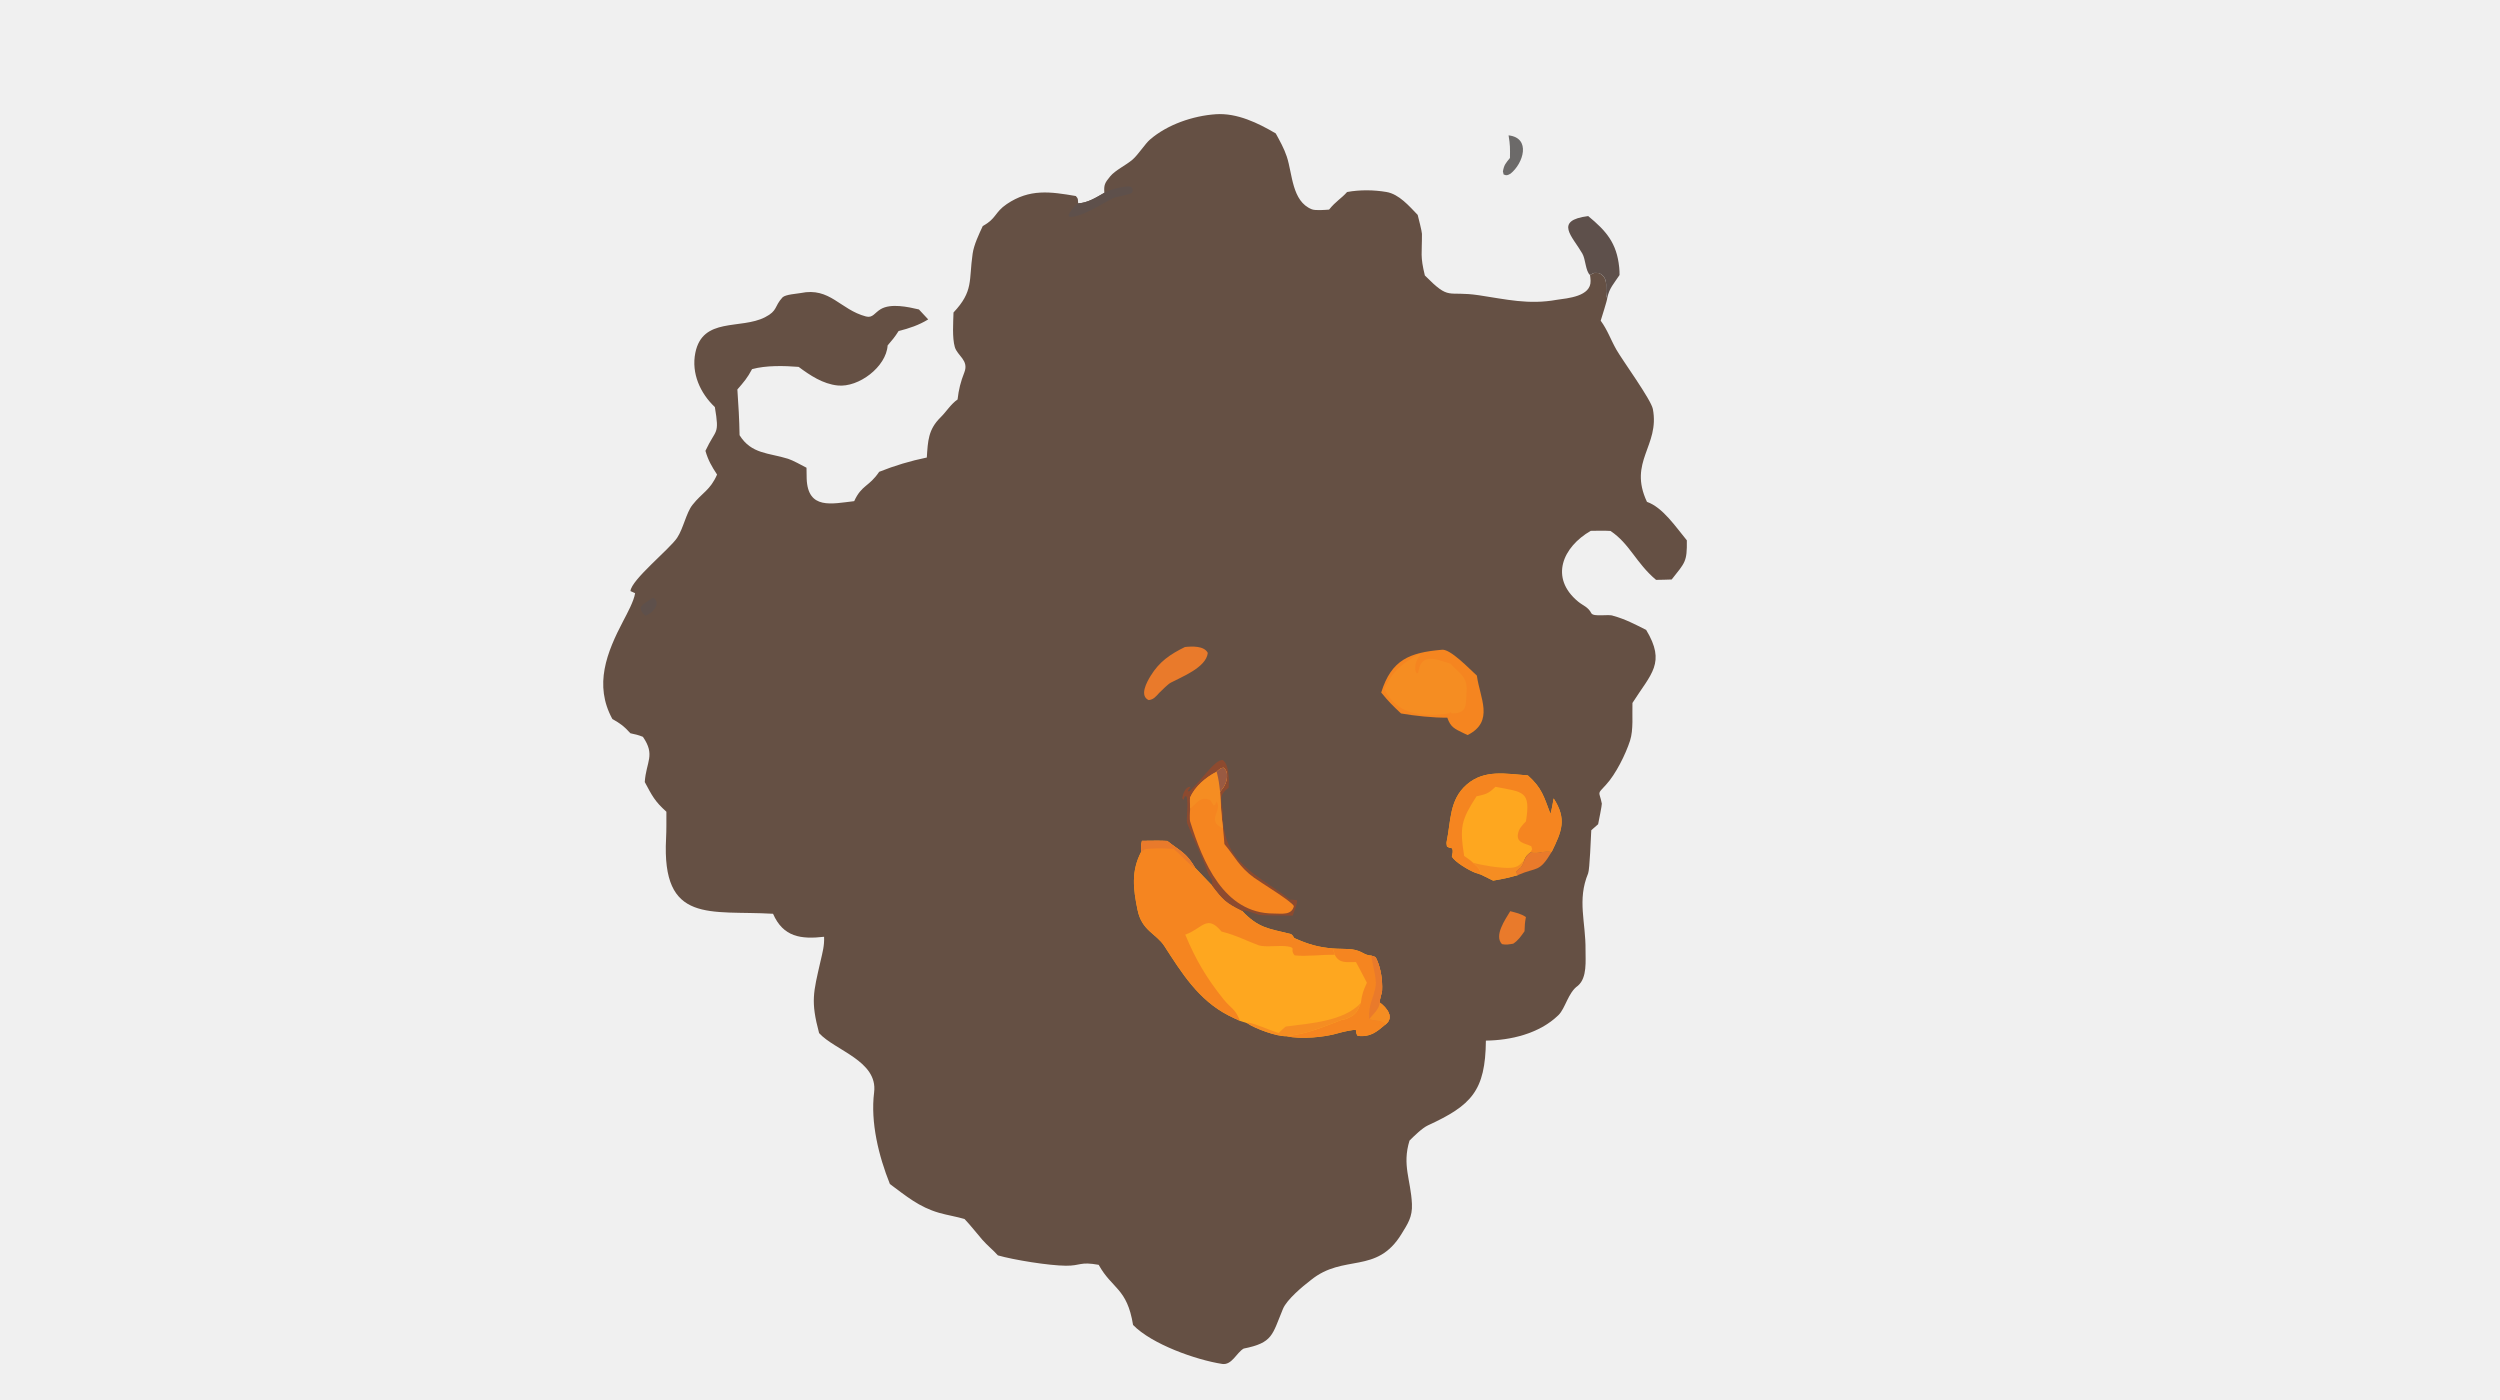
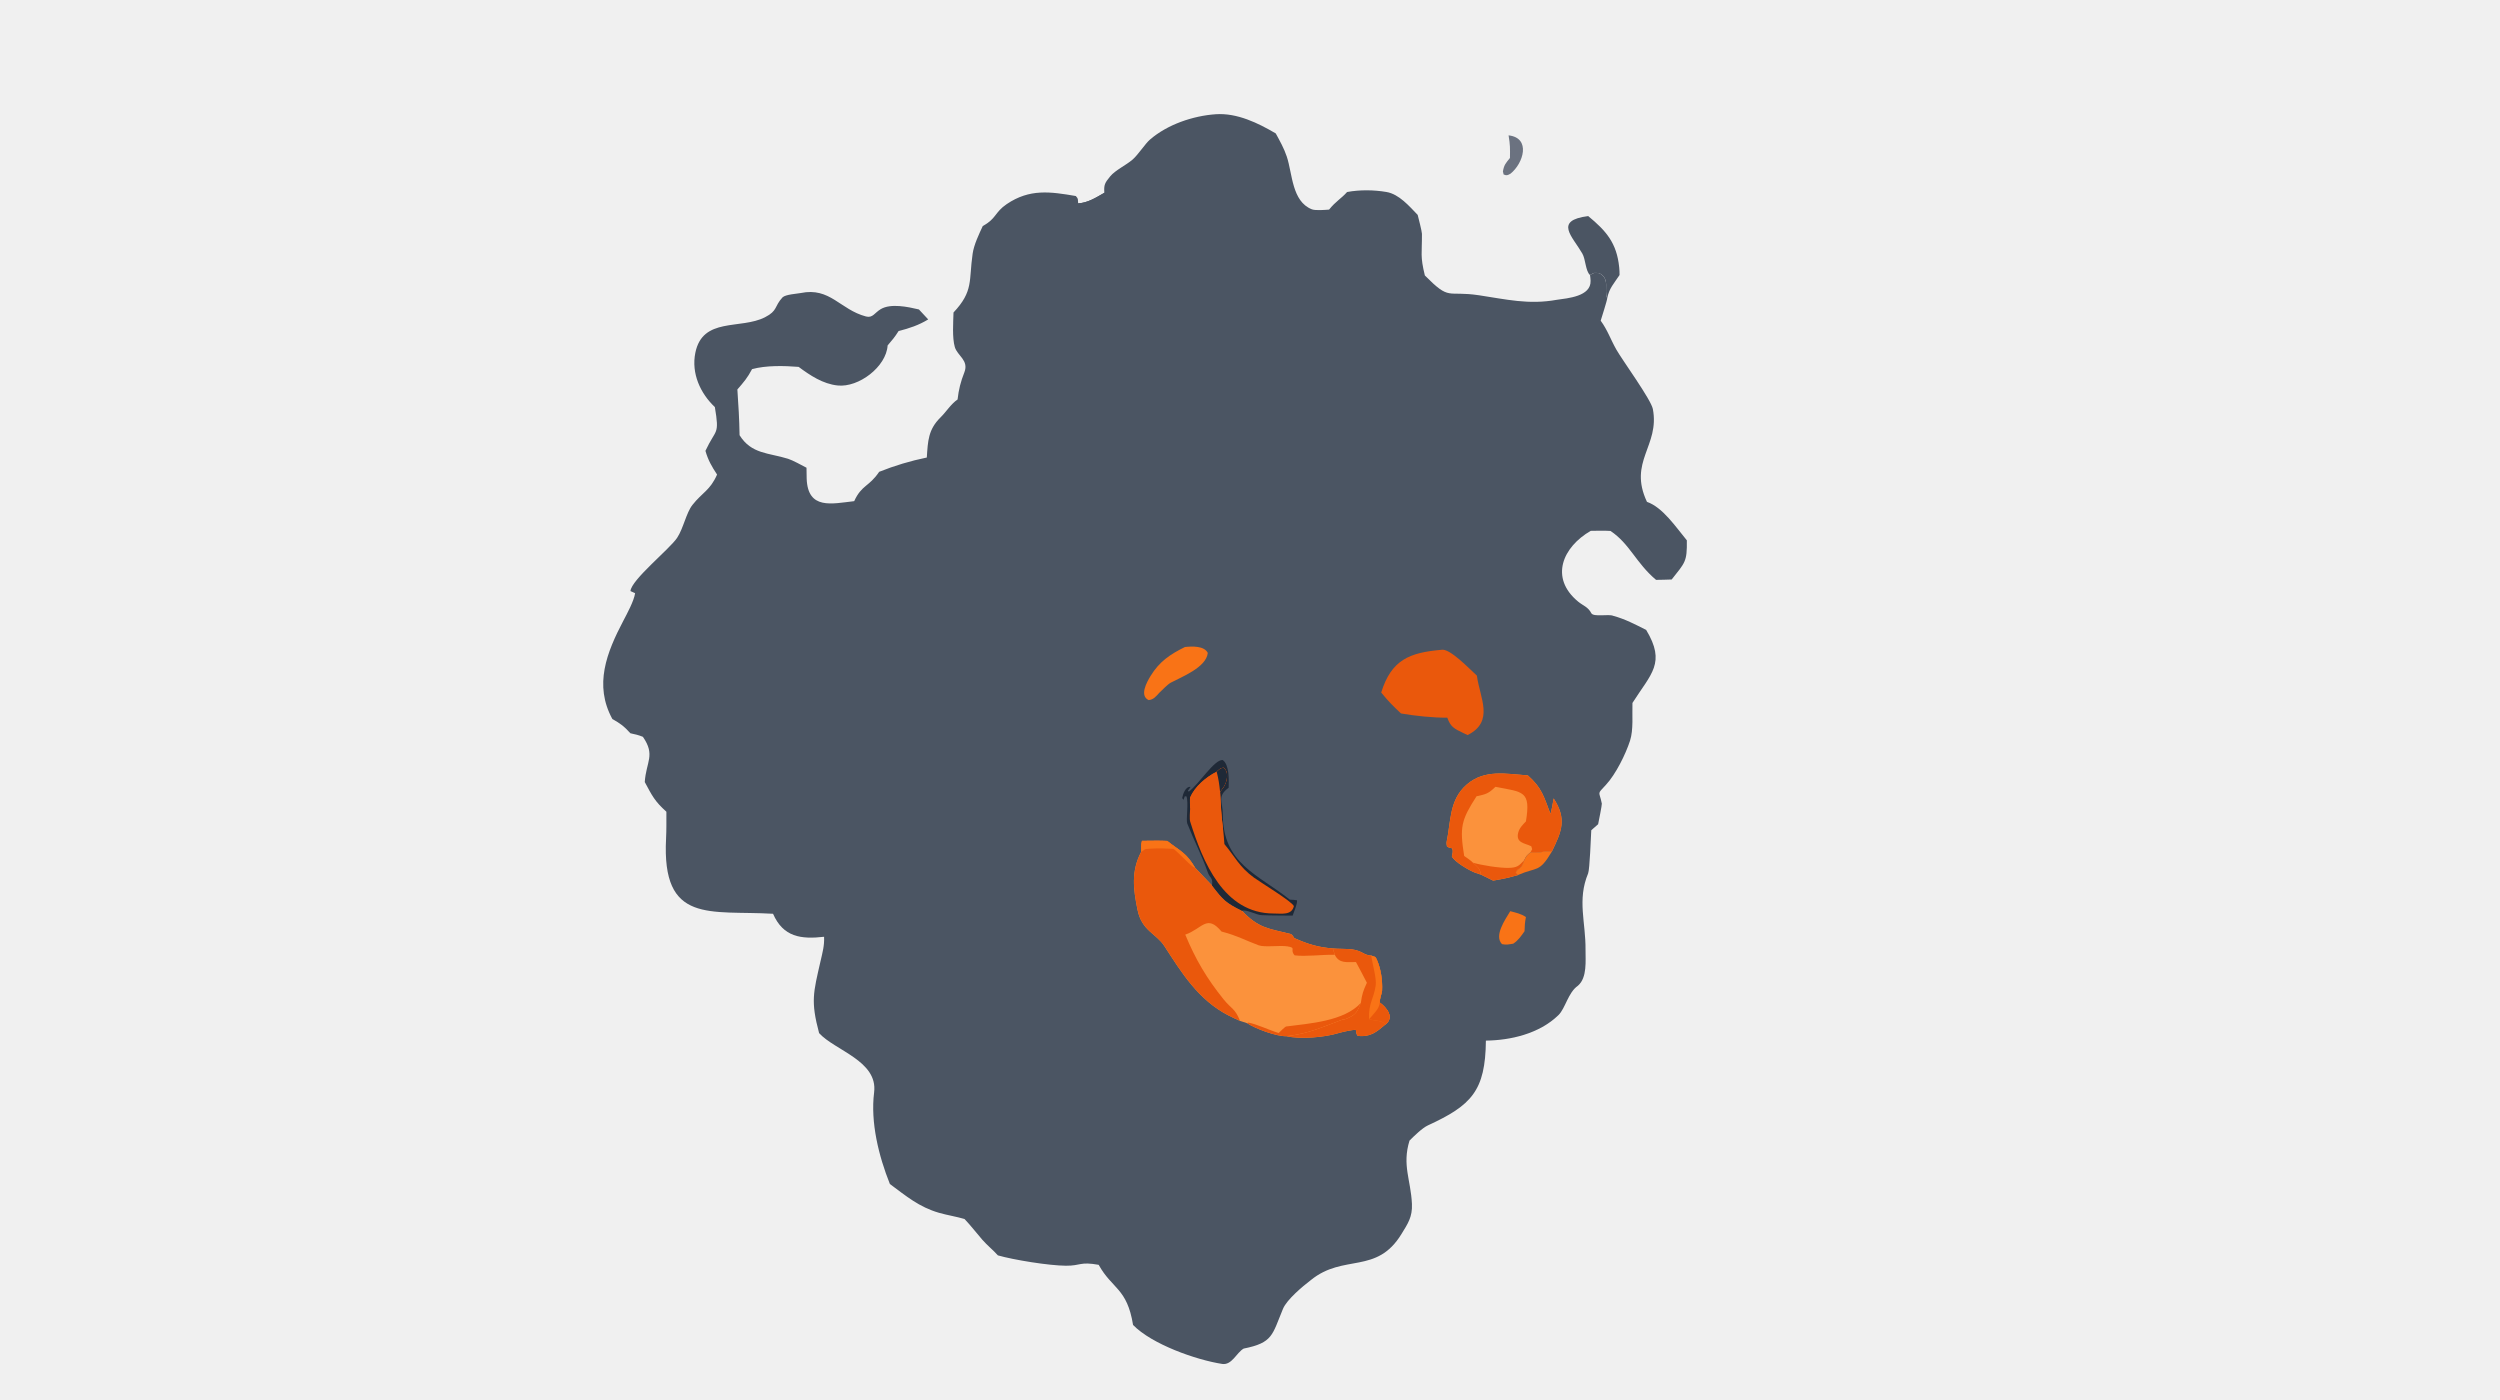
<svg xmlns="http://www.w3.org/2000/svg" width="1536" height="860" viewBox="0 0 1536 860" fill="none">
-   <g clip-path="url(#clip0_327_713)">
-     <path d="M678.51 118.447C678.174 113.652 678.706 112.458 682.13 108.321C685.284 104.51 691.962 101.441 695.918 97.987C699.334 95.002 703.583 88.323 706.52 85.78C717.269 76.47 733.02 71.152 746.966 70.186C760.065 69.278 773.01 75.62 783.818 81.975C786.293 86.497 788.903 91.109 790.605 96.223C794.13 106.808 793.673 123.688 805.995 128.599C808.185 129.471 814.125 128.965 816.585 128.779C820.853 123.502 824.003 122.09 827.648 117.975C835.41 116.533 844.073 116.628 851.85 117.961C859.605 119.292 865.8 126.634 871.028 132.031C871.53 133.996 873.638 142.235 873.645 143.69C873.713 155.998 872.468 157.078 875.43 169.238C891.143 185.107 888.578 178.407 908.715 181.414C925.208 183.877 939.173 187.352 956.468 184.205C963.188 183.221 977.595 182.17 977.25 172.518C977.205 171.334 977.093 170.154 976.913 168.984C980.033 167.233 978.81 167.653 982.53 167.81C989.573 171.38 985.26 178.2 987.465 183.264C987.503 184.338 984.015 195.173 983.468 197.03C987.803 202.997 989.49 208.467 993.09 214.8C996.825 221.386 1014.41 245.483 1015.52 251.314C1019.84 274.056 1000.23 283.525 1011.89 308.342C1021.64 311.74 1029.61 323.793 1036.39 331.973C1036.59 345.223 1035.35 345.547 1027.09 356.036C1023.98 356.197 1020.62 356.205 1017.48 356.273C1005.23 345.998 1001.25 333.995 989.475 326.213C985.598 325.955 981.278 326.102 977.355 326.147C960.21 336.019 951.803 354.951 969.638 369.661C972.63 372.128 975.705 372.857 977.678 376.716C978.983 379.278 988.388 377.128 991.073 378.341C998.468 380.333 1004.64 383.628 1011.39 387.003C1023.68 407.389 1014.48 413.78 1002.98 431.885C1002.72 438.999 1003.7 448.319 1001.47 455.163C998.768 463.484 992.693 475.726 986.7 482.192C980.918 488.427 982.59 485.725 984.165 493.747C984.308 494.498 982.185 504.908 981.893 506.403L977.678 510.1C977.453 514.126 976.725 534.251 975.743 536.601C968.91 553.063 974.34 566.51 974.153 583.69C974.085 590.074 975.278 600.637 969.503 605.604C963.398 609.8 961.86 619.461 957.458 623.736C945.63 635.216 927.9 639.177 912.93 639.35C912.63 670.285 904.065 679.119 877.298 691.441C873.885 693.013 868.838 697.94 866.003 700.788C861.36 715.869 866.798 724.821 867.495 739.681C867.885 747.813 864.765 752.106 861.105 758.112C845.745 783.334 825.548 770.071 805.35 786.514C800.265 790.39 790.635 798.465 788.273 804.126C781.56 820.254 782.16 824.962 764.1 828.569C759.72 831.088 756.855 838.916 750.908 838.001C734.675 835.489 707.59 825.832 696.152 814.053C692.475 791.267 683.292 792.062 675.031 777.104C663.291 775.012 664.188 777.726 654.891 777.659C644.387 777.584 622.966 774.112 613.109 771.308C610.32 768.144 606.522 765.152 603.441 761.591C599.748 757.317 596.497 753.051 592.631 748.983C588.221 747.601 581.899 746.585 576.972 745.163C564.681 741.617 556.763 734.881 546.748 727.461C539.884 710.303 534.738 689.568 537.054 671.176C539.493 651.803 512.898 645.406 503.249 634.737C498.04 615.122 499.661 610.097 504.172 590.387C505.373 585.142 506.558 580.992 506.318 575.558C492.12 577.17 481.218 575.748 474.956 561.422C436.306 559.144 406.423 568.127 409.239 515.064C409.506 510.034 409.407 503.805 409.431 498.731C402.282 492.32 400.655 488.909 396.143 480.489C396.967 467.948 402.835 464.035 395.003 452.706C392.002 451.515 390.477 451.196 387.311 450.517C383.285 446.089 381.459 444.732 376.241 441.774C364.778 420.804 372.768 400.846 382.987 381.378C385.312 376.947 389.541 369.156 390.207 364.451L387.351 363.16C387.873 356.214 411.373 337.429 416.013 330.456C419.874 324.651 421.599 315.099 425.44 310.226C431.549 302.476 436.265 301.363 440.568 291.57C437.257 286.534 435.086 282.8 433.417 277.008C439.949 262.996 442.156 267.791 439.208 250.099C430.245 241.652 424.694 229.384 427.194 216.856C431.639 194.588 455.089 202.606 470.041 194.905C477.982 190.815 475.515 188.42 480.798 182.687C482.637 180.869 489.891 180.469 491.942 180.043C510 176.285 516.147 190.246 532.06 194.441C536.222 195.538 537.354 192.164 541.115 189.939C547.359 186.246 557.844 188.542 564.575 190.12L570.29 196.249C564.45 199.805 558.713 201.72 552.093 203.392C549.779 207.098 548.155 208.974 545.358 212.236C544.513 225.371 527.575 238.198 514.658 236.841C505.554 235.884 497.82 230.692 490.68 225.413C481.761 224.697 470.679 224.44 462.068 226.792C459.159 232.28 457.083 234.613 453.041 239.29C453.735 249.34 454.221 257.338 454.389 267.388C461.65 279.054 472.289 278.155 484.211 281.882C486.904 282.725 492.809 285.934 495.513 287.371C495.512 289.623 495.548 291.876 495.622 294.127C496.348 313.369 511.121 309.468 524.821 307.91C529.422 297.824 533.895 299.199 540.159 289.887C549.633 286.085 559.431 283.144 569.433 281.099C570.103 271.026 570.249 263.949 577.875 256.438C581.475 252.892 584.177 248.286 588.331 245.44C589.017 239.36 590.223 234.558 592.503 228.762C595.429 221.326 588.16 218.579 586.62 213.164C584.989 207.432 585.667 198.124 585.834 191.994C598.233 178.794 595.17 172.567 597.581 155.909C598.392 150.3 601.416 144.036 603.828 138.847C612.229 134.328 611.055 130.47 618.538 125.402C632.664 115.837 645.327 117.764 660.981 120.436C662.635 122.372 662.14 121.963 662.412 124.94C668.376 124.605 673.419 121.371 678.51 118.447Z" fill="#655044" />
-     <path d="M678.509 118.447L678.825 118.285C682.786 116.282 689.698 114.337 694.1 114.557L695.588 115.309C696.026 117.612 696.183 116.736 695.25 118.73C691.754 120.073 685.85 120.827 683.899 121.765C678.369 124.422 663.145 134.433 656.842 133.153L656.441 131.927C657.595 130.029 660.479 125.823 662.412 124.941C668.375 124.606 673.418 121.371 678.509 118.447Z" fill="#5E504B" />
-     <path d="M701.627 516.636C706.416 516.618 712.438 516.444 717.122 516.682C725.555 523.259 728.807 523.891 734.31 533.201L744.642 544C751.628 553.097 753.06 554.548 763.043 559.578C773.183 570.2 778.913 570.394 792.728 573.781C794.055 574.105 794.498 575.388 795.218 576.36C803.85 580.226 809.948 581.991 818.873 582.731C826.028 583.355 831.585 582.183 837.323 585.479C838.89 586.379 840.623 587.06 842.445 587.11C844.965 588.037 844.988 587.521 845.903 589.58C848.43 595.27 849.443 602.312 849.158 608.48C849.053 610.647 847.65 613.067 847.77 616.019C851.955 619.114 856.95 625.039 851.175 629.469C845.745 634.031 841.89 637.401 834.105 636.404C833.198 635.039 833.243 634.38 833.04 632.778C831.233 632.55 824.318 634.133 822.278 634.758C813.908 637.317 798.953 638.666 790.358 636.635C784.47 636.89 771.233 632.017 766.373 628.721L761.873 627.23C759.48 626.181 757.118 625.065 754.785 623.886C736.243 614.346 725.976 597.602 715.398 581.263C710.377 573.507 701.562 571.958 698.916 559.065C696.252 546.089 694.912 535.345 701.127 523.381C701.054 520.401 700.998 519.597 701.627 516.636Z" fill="#FEA71F" />
-     <path d="M701.627 516.636C706.416 516.618 712.438 516.444 717.122 516.682C725.555 523.259 728.807 523.891 734.31 533.201L744.642 544C751.628 553.097 753.06 554.548 763.043 559.578C773.183 570.2 778.913 570.394 792.728 573.781C794.055 574.105 794.498 575.388 795.218 576.36C803.85 580.226 809.948 581.991 818.873 582.731L820.095 586.62L819.6 586.608C812.43 586.466 802.05 587.837 795.42 586.964C792.15 583.279 796.853 582.415 790.95 581.443C786.45 580.703 776.94 582.141 773.295 580.786C765.03 577.712 760.028 574.825 751.2 572.53L750.525 572.357C741.381 561.449 738.846 570.541 728.226 574.242C734.526 589.467 741.442 601.181 751.808 614.038C756.675 620.073 758.775 619.433 761.873 627.23C759.48 626.181 757.118 625.065 754.785 623.886C736.243 614.346 725.976 597.602 715.398 581.263C710.377 573.507 701.562 571.958 698.916 559.065C696.252 546.089 694.912 535.345 701.127 523.381C701.054 520.401 700.998 519.597 701.627 516.636Z" fill="#F58520" />
-     <path d="M701.627 516.636C706.416 516.618 712.438 516.444 717.122 516.682C725.555 523.259 728.807 523.891 734.31 533.201C732.205 532.918 724.911 524.529 721.008 521.533C716.225 521.245 711.759 521.122 706.979 521.404C701.569 521.724 704.401 521.79 701.127 523.381C701.054 520.401 700.998 519.597 701.627 516.636Z" fill="#E97A2B" />
-     <path d="M818.872 582.731C826.027 583.355 831.585 582.183 837.322 585.479C838.89 586.379 840.622 587.06 842.445 587.11C844.965 588.038 844.987 587.521 845.902 589.58C848.43 595.27 849.442 602.312 849.157 608.48C849.052 610.647 847.65 613.067 847.77 616.02C851.955 619.115 856.95 625.039 851.175 629.469C845.745 634.031 841.89 637.401 834.105 636.404C833.197 635.039 833.242 634.38 833.04 632.778C831.232 632.551 824.317 634.134 822.277 634.758C813.907 637.317 798.952 638.667 790.357 636.635L791.115 636.552C804.157 635.037 813.142 630.745 825.517 626.172L825.36 626.558C826.32 626.267 827.265 625.917 828.18 625.512C833.25 623.296 834.097 621.228 836.085 616.206C836.88 610.707 837.495 608.859 839.82 603.815C837.742 599.659 835.297 595.23 833.107 591.092C827.475 591.034 822.825 592.17 820.095 586.621L818.872 582.731Z" fill="#F58520" />
-     <path d="M842.446 587.11C844.966 588.038 844.988 587.521 845.903 589.58C848.431 595.27 849.443 602.312 849.158 608.481C849.053 610.648 847.651 613.067 847.771 616.02C851.956 619.115 856.951 625.04 851.176 629.469C849.308 626.838 845.401 627.379 841.666 626.313L841.178 626.169C840.728 616.224 843.908 614.25 845.243 605.426C845.851 601.456 843.263 592.285 842.446 587.11Z" fill="#E97A2B" />
-     <path d="M847.77 616.02C851.955 619.115 856.95 625.039 851.175 629.469C849.308 626.837 845.4 627.379 841.665 626.313L841.178 626.169C843.878 623.019 847.38 619.905 847.77 616.02Z" fill="#F58D22" />
-     <path d="M766.373 628.721L766.823 628.271C771.968 629.075 779.761 632.937 785.626 634.671C786.458 633.876 789.496 630.768 790.261 630.667C804.188 628.841 825.818 627.52 836.086 616.206C834.098 621.227 833.251 623.296 828.181 625.512C827.266 625.917 826.321 626.267 825.361 626.558L825.518 626.171C813.143 630.745 804.158 635.037 791.115 636.551L790.358 636.635C784.471 636.89 771.233 632.017 766.373 628.721Z" fill="#F58D22" />
-     <path d="M909.929 537.383C908.774 537.035 907.627 536.656 906.487 536.246C902.812 534.916 893.594 529.525 892.027 526.181C892.432 524.217 892.904 523.043 892.207 521.19C890.707 520.92 890.452 520.922 889.042 520.18C888.914 519.584 888.659 518.012 888.779 517.441C891.494 504.576 890.324 491.457 901.139 482.056C912.097 472.534 925.364 475.48 938.714 476.412C947.339 484.111 948.502 489.303 952.604 500.074C953.482 497.169 954.022 493.58 954.562 490.546C962.789 503.327 959.564 510.623 953.362 523.38C948.179 522.456 945.434 524.739 940.304 523.671C938.242 525.469 937.657 525.853 936.517 528.461C934.229 535.326 933.427 532.147 931.297 536.016L932.639 537.62C926.834 539.308 923.362 540.043 917.384 541.045L909.929 537.383Z" fill="#FEA71F" />
-     <path d="M909.929 537.383C908.774 537.035 907.627 536.656 906.487 536.246C902.812 534.916 893.594 529.525 892.027 526.181C892.432 524.217 892.904 523.043 892.207 521.19C890.707 520.92 890.452 520.922 889.042 520.18C888.914 519.584 888.659 518.012 888.779 517.441C891.494 504.576 890.324 491.457 901.139 482.056C912.097 472.534 925.364 475.48 938.714 476.412C947.339 484.111 948.502 489.303 952.604 500.074C953.482 497.169 954.022 493.58 954.562 490.546C962.789 503.327 959.564 510.623 953.362 523.38C948.179 522.456 945.434 524.739 940.304 523.671L941.369 521.738L940.822 519.964C937.034 517.988 931.139 518.058 932.789 511.573C933.509 508.734 935.587 506.709 937.537 504.663C940.642 485.701 935.797 486.751 918.802 483.422C914.429 487.655 913.154 487.893 907.169 489.248C897.712 503.962 896.759 508.161 899.587 525.892C900.982 526.89 904.027 528.907 904.987 530.039C908.197 533.148 909.007 533.058 909.929 537.383Z" fill="#F58520" />
-     <path d="M904.988 530.038C910.268 531.619 921.263 533.368 926.918 533.225C932.086 533.095 933.248 532.03 936.518 528.461C934.231 535.326 933.428 532.146 931.298 536.016L932.641 537.619C926.836 539.307 923.363 540.043 917.386 541.045L909.931 537.383C909.008 533.058 908.198 533.148 904.988 530.038Z" fill="#F58D22" />
-     <path d="M744.642 544.001C745.441 539.175 743.316 539.61 742.013 535.867C738.43 525.587 733.4 515.999 729.423 505.892C728.618 503.83 730.385 492.855 728.933 489.263L727.915 489.286L727.13 491.433L726.334 490.334C726.754 487.871 728.448 482.999 731.504 483.477L729.818 485.881L730.418 486.366C736.541 481.916 746.217 466.329 751.267 466.976C755.369 469.897 755.047 479.366 754.882 483.992C747.559 489.328 751.297 492.69 751.289 500.147C751.282 530.76 772.695 537.004 792.48 552.744C794.265 552.802 795.135 552.859 796.89 553.136C797.19 555.326 795.014 560.128 794.204 562.568C787.919 562.43 781.267 562.577 775.004 562.265C771.727 562.101 765.645 558.564 763.042 559.578C753.06 554.548 751.627 553.097 744.642 544.001Z" fill="#8D4A2F" />
-     <path d="M747.519 474.158C749.214 472.616 749.506 472.099 751.65 471.637C755.4 474.229 753.892 480.614 751.627 483.829C750.982 484.739 750.307 485.63 749.609 486.499C750.015 494.385 750.367 501.124 751.417 508.992C751.77 512.189 752.055 515.393 752.272 518.602C758.865 526.486 761.325 532.559 770.467 539.235C774.577 542.235 793.567 553.721 794.962 556.697C793.627 562.507 787.432 561.252 782.595 561.258C751.837 561.295 738.979 529.438 731.243 504.778C730.795 503.35 731.1 498.512 731.205 496.868C731.187 495.894 731 490.471 731.214 489.979C734.151 483.208 741.036 477.407 747.519 474.158Z" fill="#F58520" />
-     <path d="M747.52 474.158C749.215 472.616 749.507 472.099 751.651 471.637C755.401 474.229 753.893 480.614 751.628 483.829C750.983 484.739 750.308 485.63 749.61 486.499C750.016 494.385 750.368 501.124 751.418 508.992C740.611 503.845 751.366 498.22 747.466 492.423L746.548 494.541L745.523 494.768L743.72 491.675C737.531 488.702 735.278 493.633 731.206 496.868C731.188 495.894 731.001 490.471 731.215 489.979C734.153 483.208 741.037 477.407 747.52 474.158Z" fill="#F58D22" />
-     <path d="M747.52 474.158C749.215 472.616 749.506 472.099 751.65 471.637C755.4 474.229 753.892 480.614 751.627 483.829C750.982 484.739 750.307 485.63 749.609 486.499C749.068 481.586 748.77 479.015 747.52 474.158Z" fill="#995A42" />
-     <path d="M885.532 399.248C890.707 398.012 903.225 411.424 907.395 415.102C909.202 428.837 918.352 443.242 901.695 451.626C900.87 451.249 900.052 450.863 899.242 450.47C893.58 447.721 891.24 446.772 889.215 440.919C881.137 441.098 868.755 439.768 860.79 438.349C855.63 433.527 853.05 430.945 848.617 425.488C854.88 405.24 866.175 400.976 885.532 399.248Z" fill="#F58520" />
-     <path d="M871.815 401.779C872.34 402.036 872.04 401.831 872.55 402.587C870.097 404.984 868.29 410.861 870.442 413.764L871.267 413.402C871.515 412.306 871.785 411.217 872.085 410.135C874.71 400.958 884.497 405.905 891.262 407.82C896.767 413.938 901.702 415.682 901.057 424.789C900.487 432.885 901.815 438.462 891.945 438.294C891.45 437.711 891.39 437.819 890.625 437.45L890.857 438.222C874.995 440.691 858.187 439.613 850.59 423.366C855.27 412.371 861.87 407.394 871.815 401.779Z" fill="#F58D22" />
-     <path d="M728.026 397.523C732.353 397.063 739.873 396.694 742.066 401.161C741.096 410.154 725.885 415.904 719.258 419.462C717.582 420.362 713.731 424.208 712.229 425.697C710.152 427.969 708.746 429.832 705.724 430.139C699.961 427.474 704.572 419.136 706.882 415.359C712.321 406.462 718.846 402.06 728.026 397.523Z" fill="#E97A2B" />
-     <path d="M927.893 559.834C931.366 560.76 934.568 561.379 937.523 563.448C936.856 566.91 936.788 568.603 936.676 572.153C934.508 575.227 932.903 577.648 929.746 579.798C927.046 580.227 925.523 580.627 922.831 580.08C917.791 574.941 924.758 565.075 927.893 559.834Z" fill="#E97A2B" />
-     <path d="M940.304 523.671C945.434 524.738 948.179 522.456 953.362 523.38C945.554 536.508 944.444 532.443 932.639 537.62L931.297 536.016C933.427 532.146 934.229 535.326 936.517 528.461C937.657 525.853 938.242 525.469 940.304 523.671Z" fill="#E97A2B" />
-     <path d="M401.161 367.175C406.56 370.169 401.441 376.549 396.539 378.341C394.775 376.671 393.786 375.662 393.547 373.329C394.691 370.993 398.553 369.13 401.161 367.175Z" fill="#5E504B" />
-     <path d="M976.913 168.984C974.108 166.523 974.251 159.388 972.181 155.782C966.106 145.194 954.496 135.491 975.788 132.754C986.753 141.796 993.361 149.233 994.846 164.342C995.003 165.885 995.071 167.434 995.048 168.984C991.628 174.194 988.666 177.077 987.466 183.264C985.261 178.2 989.573 171.38 982.531 167.81C978.811 167.653 980.033 167.233 976.913 168.984Z" fill="#5E504B" />
-     <path d="M926.865 83.16C940.808 84.741 935.978 100.447 928.02 106.731C926.153 107.746 925.643 108.008 923.82 107.178L923.393 105.322C924.098 101.253 925.073 100.344 927.713 97.066C927.803 91.271 927.848 88.929 926.865 83.16Z" fill="#6C6A69" />
+   <g>
+     <g clip-path="url(#clip-e14)">
+       <path d="M678.51 118.447C678.174 113.652 678.706 112.458 682.13 108.321C685.284 104.51 691.962 101.441 695.918 97.987C699.334 95.002 703.583 88.323 706.52 85.78C717.269 76.47 733.02 71.152 746.966 70.186C760.065 69.278 773.01 75.62 783.818 81.975C786.293 86.497 788.903 91.109 790.605 96.223C794.13 106.808 793.673 123.688 805.995 128.599C808.185 129.471 814.125 128.965 816.585 128.779C820.853 123.502 824.003 122.09 827.648 117.975C835.41 116.533 844.073 116.628 851.85 117.961C859.605 119.292 865.8 126.634 871.028 132.031C871.53 133.996 873.638 142.235 873.645 143.69C873.713 155.998 872.468 157.078 875.43 169.238C891.143 185.107 888.578 178.407 908.715 181.414C925.208 183.877 939.173 187.352 956.468 184.205C963.188 183.221 977.595 182.17 977.25 172.518C977.205 171.334 977.093 170.154 976.913 168.984C980.033 167.233 978.81 167.653 982.53 167.81C989.573 171.38 985.26 178.2 987.465 183.264C987.503 184.338 984.015 195.173 983.468 197.03C987.803 202.997 989.49 208.467 993.09 214.8C996.825 221.386 1014.41 245.483 1015.52 251.314C1019.84 274.056 1000.23 283.525 1011.89 308.342C1021.64 311.74 1029.61 323.793 1036.39 331.973C1036.59 345.223 1035.35 345.547 1027.09 356.036C1023.98 356.197 1020.62 356.205 1017.48 356.273C1005.23 345.998 1001.25 333.995 989.475 326.213C985.598 325.955 981.278 326.102 977.355 326.147C960.21 336.019 951.803 354.951 969.638 369.661C972.63 372.128 975.705 372.857 977.678 376.716C978.983 379.278 988.388 377.128 991.073 378.341C998.468 380.333 1004.64 383.628 1011.39 387.003C1023.68 407.389 1014.48 413.78 1002.98 431.885C1002.72 438.999 1003.7 448.319 1001.47 455.163C998.768 463.484 992.693 475.726 986.7 482.192C980.918 488.427 982.59 485.725 984.165 493.747C984.308 494.498 982.185 504.908 981.893 506.403L977.678 510.1C977.453 514.126 976.725 534.251 975.743 536.601C968.91 553.063 974.34 566.51 974.153 583.69C974.085 590.074 975.278 600.637 969.503 605.604C963.398 609.8 961.86 619.461 957.458 623.736C945.63 635.216 927.9 639.177 912.93 639.35C912.63 670.285 904.065 679.119 877.298 691.441C873.885 693.013 868.838 697.94 866.003 700.788C861.36 715.869 866.798 724.821 867.495 739.681C867.885 747.813 864.765 752.106 861.105 758.112C845.745 783.334 825.548 770.071 805.35 786.514C800.265 790.39 790.635 798.465 788.273 804.126C781.56 820.254 782.16 824.962 764.1 828.569C759.72 831.088 756.855 838.916 750.908 838.001C734.675 835.489 707.59 825.832 696.152 814.053C692.475 791.267 683.292 792.062 675.031 777.104C663.291 775.012 664.188 777.726 654.891 777.659C644.387 777.584 622.966 774.112 613.109 771.308C610.32 768.144 606.522 765.152 603.441 761.591C599.748 757.317 596.497 753.051 592.631 748.983C588.221 747.601 581.899 746.585 576.972 745.163C564.681 741.617 556.763 734.881 546.748 727.461C539.884 710.303 534.738 689.568 537.054 671.176C539.493 651.803 512.898 645.406 503.249 634.737C498.04 615.122 499.661 610.097 504.172 590.387C505.373 585.142 506.558 580.992 506.318 575.558C492.12 577.17 481.218 575.748 474.956 561.422C436.306 559.144 406.423 568.127 409.239 515.064C409.506 510.034 409.407 503.805 409.431 498.731C402.282 492.32 400.655 488.909 396.143 480.489C396.967 467.948 402.835 464.035 395.003 452.706C392.002 451.515 390.477 451.196 387.311 450.517C383.285 446.089 381.459 444.732 376.241 441.774C364.778 420.804 372.768 400.846 382.987 381.378C385.312 376.947 389.541 369.156 390.207 364.451L387.351 363.16C387.873 356.214 411.373 337.429 416.013 330.456C419.874 324.651 421.599 315.099 425.44 310.226C431.549 302.476 436.265 301.363 440.568 291.57C437.257 286.534 435.086 282.8 433.417 277.008C439.949 262.996 442.156 267.791 439.208 250.099C430.245 241.652 424.694 229.384 427.194 216.856C431.639 194.588 455.089 202.606 470.041 194.905C477.982 190.815 475.515 188.42 480.798 182.687C482.637 180.869 489.891 180.469 491.942 180.043C510 176.285 516.147 190.246 532.06 194.441C536.222 195.538 537.354 192.164 541.115 189.939C547.359 186.246 557.844 188.542 564.575 190.12L570.29 196.249C564.45 199.805 558.713 201.72 552.093 203.392C549.779 207.098 548.155 208.974 545.358 212.236C544.513 225.371 527.575 238.198 514.658 236.841C505.554 235.884 497.82 230.692 490.68 225.413C481.761 224.697 470.679 224.44 462.068 226.792C459.159 232.28 457.083 234.613 453.041 239.29C453.735 249.34 454.221 257.338 454.389 267.388C461.65 279.054 472.289 278.155 484.211 281.882C486.904 282.725 492.809 285.934 495.513 287.371C495.512 289.623 495.548 291.876 495.622 294.127C496.348 313.369 511.121 309.468 524.821 307.91C529.422 297.824 533.895 299.199 540.159 289.887C549.633 286.085 559.431 283.144 569.433 281.099C570.103 271.026 570.249 263.949 577.875 256.438C581.475 252.892 584.177 248.286 588.331 245.44C589.017 239.36 590.223 234.558 592.503 228.762C595.429 221.326 588.16 218.579 586.62 213.164C584.989 207.432 585.667 198.124 585.834 191.994C598.233 178.794 595.17 172.567 597.581 155.909C598.392 150.3 601.416 144.036 603.828 138.847C612.229 134.328 611.055 130.47 618.538 125.402C632.664 115.837 645.327 117.764 660.981 120.436C662.635 122.372 662.14 121.963 662.412 124.94C668.376 124.605 673.419 121.371 678.51 118.447Z" fill="#4B5563" />
+       <path d="M678.509 118.447L678.825 118.285C682.786 116.282 689.698 114.337 694.1 114.557L695.588 115.309C696.026 117.612 696.183 116.736 695.25 118.73C691.754 120.073 685.85 120.827 683.899 121.765C678.369 124.422 663.145 134.433 656.842 133.153L656.441 131.927C657.595 130.029 660.479 125.823 662.412 124.941C668.375 124.606 673.418 121.371 678.509 118.447Z" fill="#4B5563" />
+       <path d="M701.627 516.636C706.416 516.618 712.438 516.444 717.122 516.682C725.555 523.259 728.807 523.891 734.31 533.201L744.642 544C751.628 553.097 753.06 554.548 763.043 559.578C773.183 570.2 778.913 570.394 792.728 573.781C794.055 574.105 794.498 575.388 795.218 576.36C803.85 580.226 809.948 581.991 818.873 582.731C826.028 583.355 831.585 582.183 837.323 585.479C838.89 586.379 840.623 587.06 842.445 587.11C844.965 588.037 844.988 587.521 845.903 589.58C848.43 595.27 849.443 602.312 849.158 608.48C849.053 610.647 847.65 613.067 847.77 616.019C851.955 619.114 856.95 625.039 851.175 629.469C845.745 634.031 841.89 637.401 834.105 636.404C833.198 635.039 833.243 634.38 833.04 632.778C831.233 632.55 824.318 634.133 822.278 634.758C813.908 637.317 798.953 638.666 790.358 636.635C784.47 636.89 771.233 632.017 766.373 628.721L761.873 627.23C759.48 626.181 757.118 625.065 754.785 623.886C736.243 614.346 725.976 597.602 715.398 581.263C710.377 573.507 701.562 571.958 698.916 559.065C696.252 546.089 694.912 535.345 701.127 523.381C701.054 520.401 700.998 519.597 701.627 516.636Z" fill="#FB923C" />
+       <path d="M701.627 516.636C706.416 516.618 712.438 516.444 717.122 516.682C725.555 523.259 728.807 523.891 734.31 533.201L744.642 544C751.628 553.097 753.06 554.548 763.043 559.578C773.183 570.2 778.913 570.394 792.728 573.781C794.055 574.105 794.498 575.388 795.218 576.36C803.85 580.226 809.948 581.991 818.873 582.731L820.095 586.62L819.6 586.608C812.43 586.466 802.05 587.837 795.42 586.964C792.15 583.279 796.853 582.415 790.95 581.443C786.45 580.703 776.94 582.141 773.295 580.786C765.03 577.712 760.028 574.825 751.2 572.53L750.525 572.357C741.381 561.449 738.846 570.541 728.226 574.242C734.526 589.467 741.442 601.181 751.808 614.038C756.675 620.073 758.775 619.433 761.873 627.23C759.48 626.181 757.118 625.065 754.785 623.886C736.243 614.346 725.976 597.602 715.398 581.263C710.377 573.507 701.562 571.958 698.916 559.065C696.252 546.089 694.912 535.345 701.127 523.381C701.054 520.401 700.998 519.597 701.627 516.636Z" fill="#EA580C" />
+       <path d="M701.627 516.636C706.416 516.618 712.438 516.444 717.122 516.682C725.555 523.259 728.807 523.891 734.31 533.201C732.205 532.918 724.911 524.529 721.008 521.533C716.225 521.245 711.759 521.122 706.979 521.404C701.569 521.724 704.401 521.79 701.127 523.381C701.054 520.401 700.998 519.597 701.627 516.636Z" fill="#F97316" />
+       <path d="M818.872 582.731C826.027 583.355 831.585 582.183 837.322 585.479C838.89 586.379 840.622 587.06 842.445 587.11C844.965 588.038 844.987 587.521 845.902 589.58C848.43 595.27 849.442 602.312 849.157 608.48C849.052 610.647 847.65 613.067 847.77 616.02C851.955 619.115 856.95 625.039 851.175 629.469C845.745 634.031 841.89 637.401 834.105 636.404C833.197 635.039 833.242 634.38 833.04 632.778C831.232 632.551 824.317 634.134 822.277 634.758C813.907 637.317 798.952 638.667 790.357 636.635L791.115 636.552C804.157 635.037 813.142 630.745 825.517 626.172L825.36 626.558C826.32 626.267 827.265 625.917 828.18 625.512C833.25 623.296 834.097 621.228 836.085 616.206C836.88 610.707 837.495 608.859 839.82 603.815C837.742 599.659 835.297 595.23 833.107 591.092C827.475 591.034 822.825 592.17 820.095 586.621L818.872 582.731Z" fill="#EA580C" />
+       <path d="M842.446 587.11C844.966 588.038 844.988 587.521 845.903 589.58C848.431 595.27 849.443 602.312 849.158 608.481C849.053 610.648 847.651 613.067 847.771 616.02C851.956 619.115 856.951 625.04 851.176 629.469C849.308 626.838 845.401 627.379 841.666 626.313L841.178 626.169C840.728 616.224 843.908 614.25 845.243 605.426C845.851 601.456 843.263 592.285 842.446 587.11Z" fill="#F97316" />
+       <path d="M847.77 616.02C851.955 619.115 856.95 625.039 851.175 629.469C849.308 626.837 845.4 627.379 841.665 626.313L841.178 626.169C843.878 623.019 847.38 619.905 847.77 616.02Z" fill="#EA580C" />
+       <path d="M766.373 628.721L766.823 628.271C771.968 629.075 779.761 632.937 785.626 634.671C786.458 633.876 789.496 630.768 790.261 630.667C804.188 628.841 825.818 627.52 836.086 616.206C834.098 621.227 833.251 623.296 828.181 625.512C827.266 625.917 826.321 626.267 825.361 626.558L825.518 626.171C813.143 630.745 804.158 635.037 791.115 636.551L790.358 636.635C784.471 636.89 771.233 632.017 766.373 628.721Z" fill="#EA580C" />
+       <path d="M909.929 537.383C908.774 537.035 907.627 536.656 906.487 536.246C902.812 534.916 893.594 529.525 892.027 526.181C892.432 524.217 892.904 523.043 892.207 521.19C890.707 520.92 890.452 520.922 889.042 520.18C888.914 519.584 888.659 518.012 888.779 517.441C891.494 504.576 890.324 491.457 901.139 482.056C912.097 472.534 925.364 475.48 938.714 476.412C947.339 484.111 948.502 489.303 952.604 500.074C953.482 497.169 954.022 493.58 954.562 490.546C962.789 503.327 959.564 510.623 953.362 523.38C948.179 522.456 945.434 524.739 940.304 523.671C938.242 525.469 937.657 525.853 936.517 528.461C934.229 535.326 933.427 532.147 931.297 536.016L932.639 537.62C926.834 539.308 923.362 540.043 917.384 541.045L909.929 537.383Z" fill="#FB923C" />
+       <path d="M909.929 537.383C908.774 537.035 907.627 536.656 906.487 536.246C902.812 534.916 893.594 529.525 892.027 526.181C892.432 524.217 892.904 523.043 892.207 521.19C890.707 520.92 890.452 520.922 889.042 520.18C888.914 519.584 888.659 518.012 888.779 517.441C891.494 504.576 890.324 491.457 901.139 482.056C912.097 472.534 925.364 475.48 938.714 476.412C947.339 484.111 948.502 489.303 952.604 500.074C953.482 497.169 954.022 493.58 954.562 490.546C962.789 503.327 959.564 510.623 953.362 523.38C948.179 522.456 945.434 524.739 940.304 523.671L941.369 521.738L940.822 519.964C937.034 517.988 931.139 518.058 932.789 511.573C933.509 508.734 935.587 506.709 937.537 504.663C940.642 485.701 935.797 486.751 918.802 483.422C914.429 487.655 913.154 487.893 907.169 489.248C897.712 503.962 896.759 508.161 899.587 525.892C900.982 526.89 904.027 528.907 904.987 530.039C908.197 533.148 909.007 533.058 909.929 537.383Z" fill="#EA580C" />
+       <path d="M904.988 530.038C910.268 531.619 921.263 533.368 926.918 533.225C932.086 533.095 933.248 532.03 936.518 528.461C934.231 535.326 933.428 532.146 931.298 536.016L932.641 537.619C926.836 539.307 923.363 540.043 917.386 541.045L909.931 537.383C909.008 533.058 908.198 533.148 904.988 530.038Z" fill="#EA580C" />
+       <path d="M744.642 544.001C745.441 539.175 743.316 539.61 742.013 535.867C738.43 525.587 733.4 515.999 729.423 505.892C728.618 503.83 730.385 492.855 728.933 489.263L727.915 489.286L727.13 491.433L726.334 490.334C726.754 487.871 728.448 482.999 731.504 483.477L729.818 485.881L730.418 486.366C736.541 481.916 746.217 466.329 751.267 466.976C755.369 469.897 755.047 479.366 754.882 483.992C747.559 489.328 751.297 492.69 751.289 500.147C751.282 530.76 772.695 537.004 792.48 552.744C794.265 552.802 795.135 552.859 796.89 553.136C797.19 555.326 795.014 560.128 794.204 562.568C787.919 562.43 781.267 562.577 775.004 562.265C771.727 562.101 765.645 558.564 763.042 559.578C753.06 554.548 751.627 553.097 744.642 544.001Z" fill="#1F2937" />
+       <path d="M747.519 474.158C749.214 472.616 749.506 472.099 751.65 471.637C755.4 474.229 753.892 480.614 751.627 483.829C750.982 484.739 750.307 485.63 749.609 486.499C750.015 494.385 750.367 501.124 751.417 508.992C751.77 512.189 752.055 515.393 752.272 518.602C758.865 526.486 761.325 532.559 770.467 539.235C774.577 542.235 793.567 553.721 794.962 556.697C793.627 562.507 787.432 561.252 782.595 561.258C751.837 561.295 738.979 529.438 731.243 504.778C730.795 503.35 731.1 498.512 731.205 496.868C731.187 495.894 731 490.471 731.214 489.979C734.151 483.208 741.036 477.407 747.519 474.158Z" fill="#EA580C" />
+       <path d="M747.52 474.158C749.215 472.616 749.507 472.099 751.651 471.637C755.401 474.229 753.893 480.614 751.628 483.829C750.983 484.739 750.308 485.63 749.61 486.499C750.016 494.385 750.368 501.124 751.418 508.992C740.611 503.845 751.366 498.22 747.466 492.423L746.548 494.541L745.523 494.768L743.72 491.675C737.531 488.702 735.278 493.633 731.206 496.868C731.188 495.894 731.001 490.471 731.215 489.979C734.153 483.208 741.037 477.407 747.52 474.158Z" fill="#EA580C" />
+       <path d="M747.52 474.158C749.215 472.616 749.506 472.099 751.65 471.637C755.4 474.229 753.892 480.614 751.627 483.829C750.982 484.739 750.307 485.63 749.609 486.499C749.068 481.586 748.77 479.015 747.52 474.158Z" fill="#1F2937" />
+       <path d="M885.532 399.248C890.707 398.012 903.225 411.424 907.395 415.102C909.202 428.837 918.352 443.242 901.695 451.626C900.87 451.249 900.052 450.863 899.242 450.47C893.58 447.721 891.24 446.772 889.215 440.919C881.137 441.098 868.755 439.768 860.79 438.349C855.63 433.527 853.05 430.945 848.617 425.488C854.88 405.24 866.175 400.976 885.532 399.248Z" fill="#EA580C" />
+       <path d="M871.815 401.779C872.34 402.036 872.04 401.831 872.55 402.587C870.097 404.984 868.29 410.861 870.442 413.764L871.267 413.402C871.515 412.306 871.785 411.217 872.085 410.135C874.71 400.958 884.497 405.905 891.262 407.82C896.767 413.938 901.702 415.682 901.057 424.789C900.487 432.885 901.815 438.462 891.945 438.294C891.45 437.711 891.39 437.819 890.625 437.45L890.857 438.222C874.995 440.691 858.187 439.613 850.59 423.366C855.27 412.371 861.87 407.394 871.815 401.779Z" fill="#EA580C" />
+       <path d="M728.026 397.523C732.353 397.063 739.873 396.694 742.066 401.161C741.096 410.154 725.885 415.904 719.258 419.462C717.582 420.362 713.731 424.208 712.229 425.697C710.152 427.969 708.746 429.832 705.724 430.139C699.961 427.474 704.572 419.136 706.882 415.359C712.321 406.462 718.846 402.06 728.026 397.523Z" fill="#F97316" />
+       <path d="M927.893 559.834C931.366 560.76 934.568 561.379 937.523 563.448C936.856 566.91 936.788 568.603 936.676 572.153C934.508 575.227 932.903 577.648 929.746 579.798C927.046 580.227 925.523 580.627 922.831 580.08C917.791 574.941 924.758 565.075 927.893 559.834Z" fill="#F97316" />
+       <path d="M940.304 523.671C945.434 524.738 948.179 522.456 953.362 523.38C945.554 536.508 944.444 532.443 932.639 537.62L931.297 536.016C933.427 532.146 934.229 535.326 936.517 528.461C937.657 525.853 938.242 525.469 940.304 523.671Z" fill="#F97316" />
+       <path d="M401.161 367.175C406.56 370.169 401.441 376.549 396.539 378.341C394.775 376.671 393.786 375.662 393.547 373.329C394.691 370.993 398.553 369.13 401.161 367.175Z" fill="#4B5563" />
+       <path d="M976.913 168.984C974.108 166.523 974.251 159.388 972.181 155.782C966.106 145.194 954.496 135.491 975.788 132.754C986.753 141.796 993.361 149.233 994.846 164.342C995.003 165.885 995.071 167.434 995.048 168.984C991.628 174.194 988.666 177.077 987.466 183.264C985.261 178.2 989.573 171.38 982.531 167.81C978.811 167.653 980.033 167.233 976.913 168.984Z" fill="#4B5563" />
+       <path d="M926.865 83.16C940.808 84.741 935.978 100.447 928.02 106.731C926.153 107.746 925.643 108.008 923.82 107.178L923.393 105.322C924.098 101.253 925.073 100.344 927.713 97.066C927.803 91.271 927.848 88.929 926.865 83.16Z" fill="#6B7280" />
+     </g>
  </g>
  <defs>
-     <clipPath id="clip0_327_713">
+     <clipPath id="clip-e14">
      <rect width="1536" height="860" fill="white" />
    </clipPath>
  </defs>
</svg>
